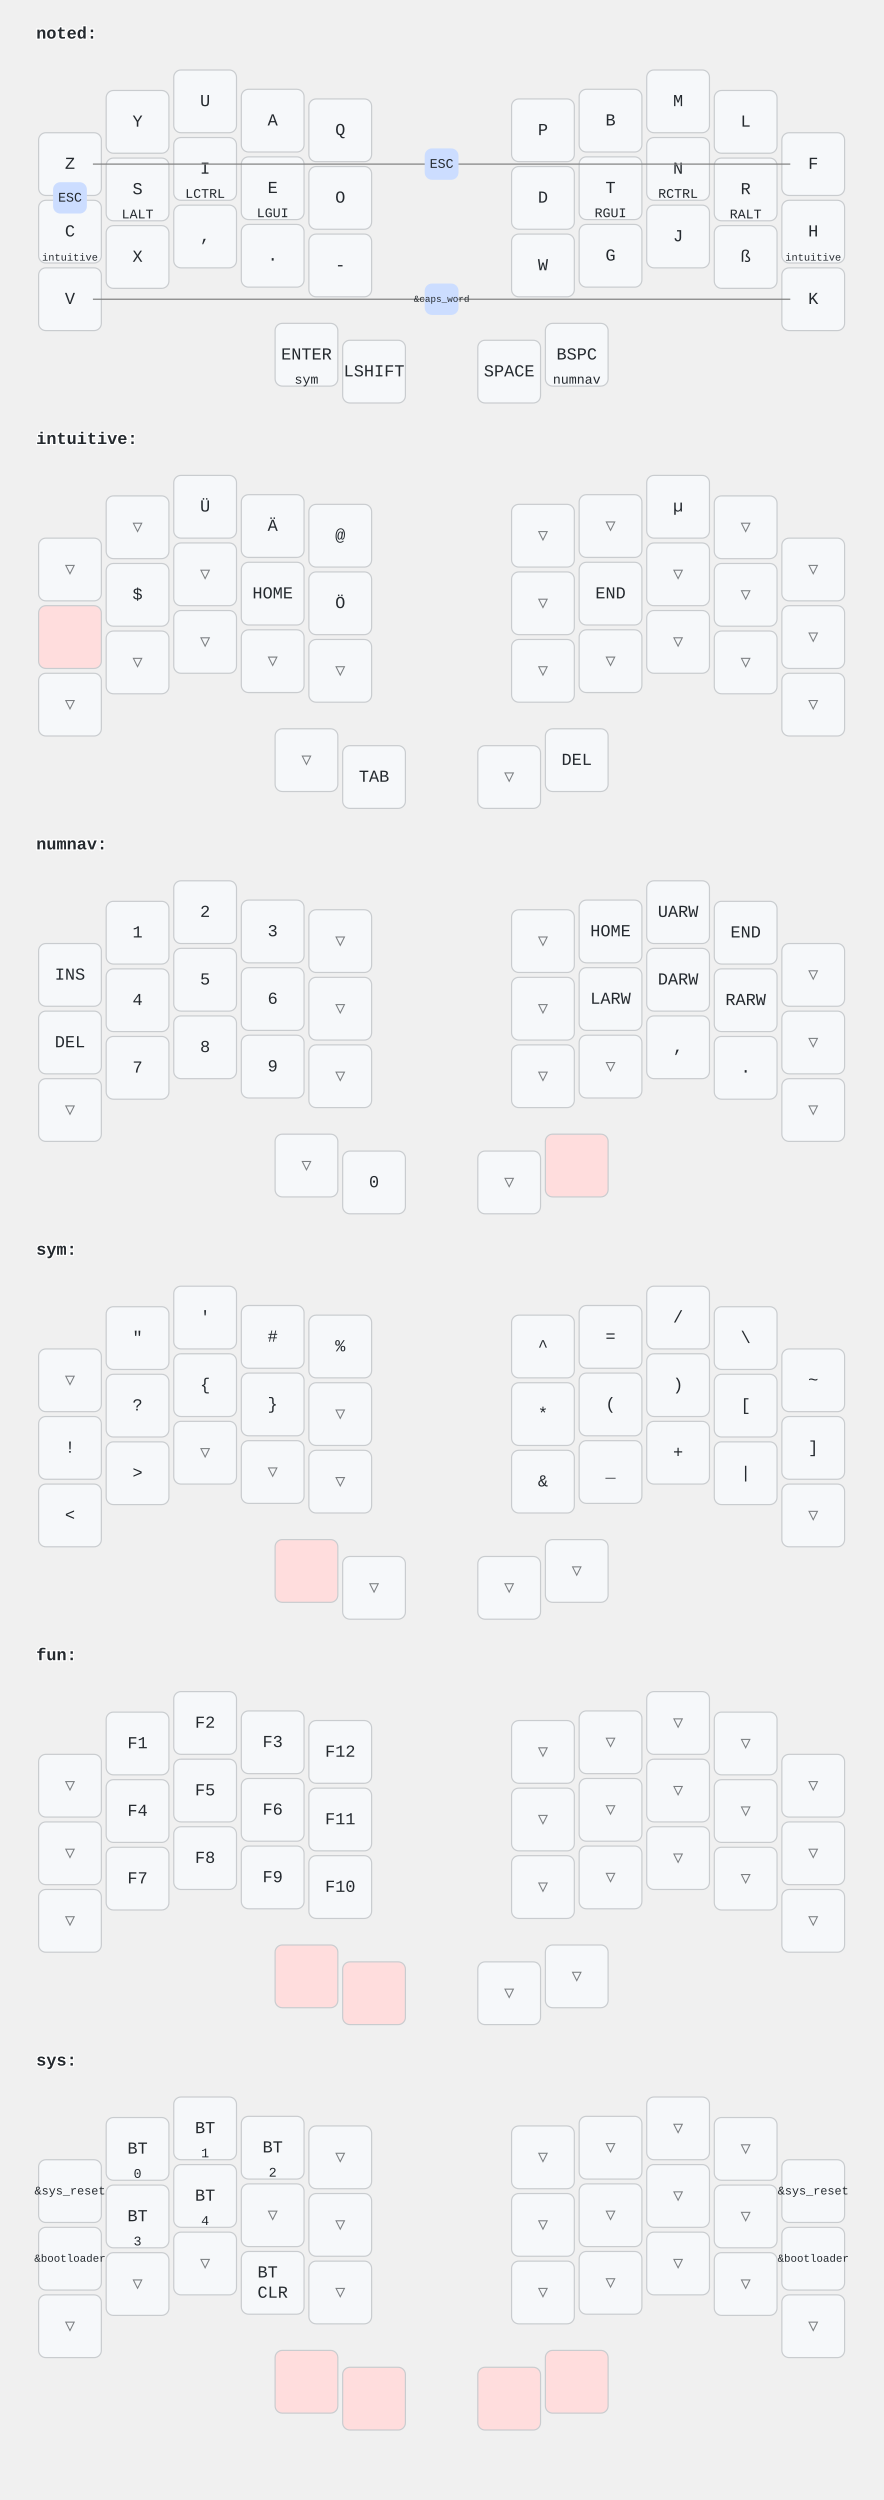
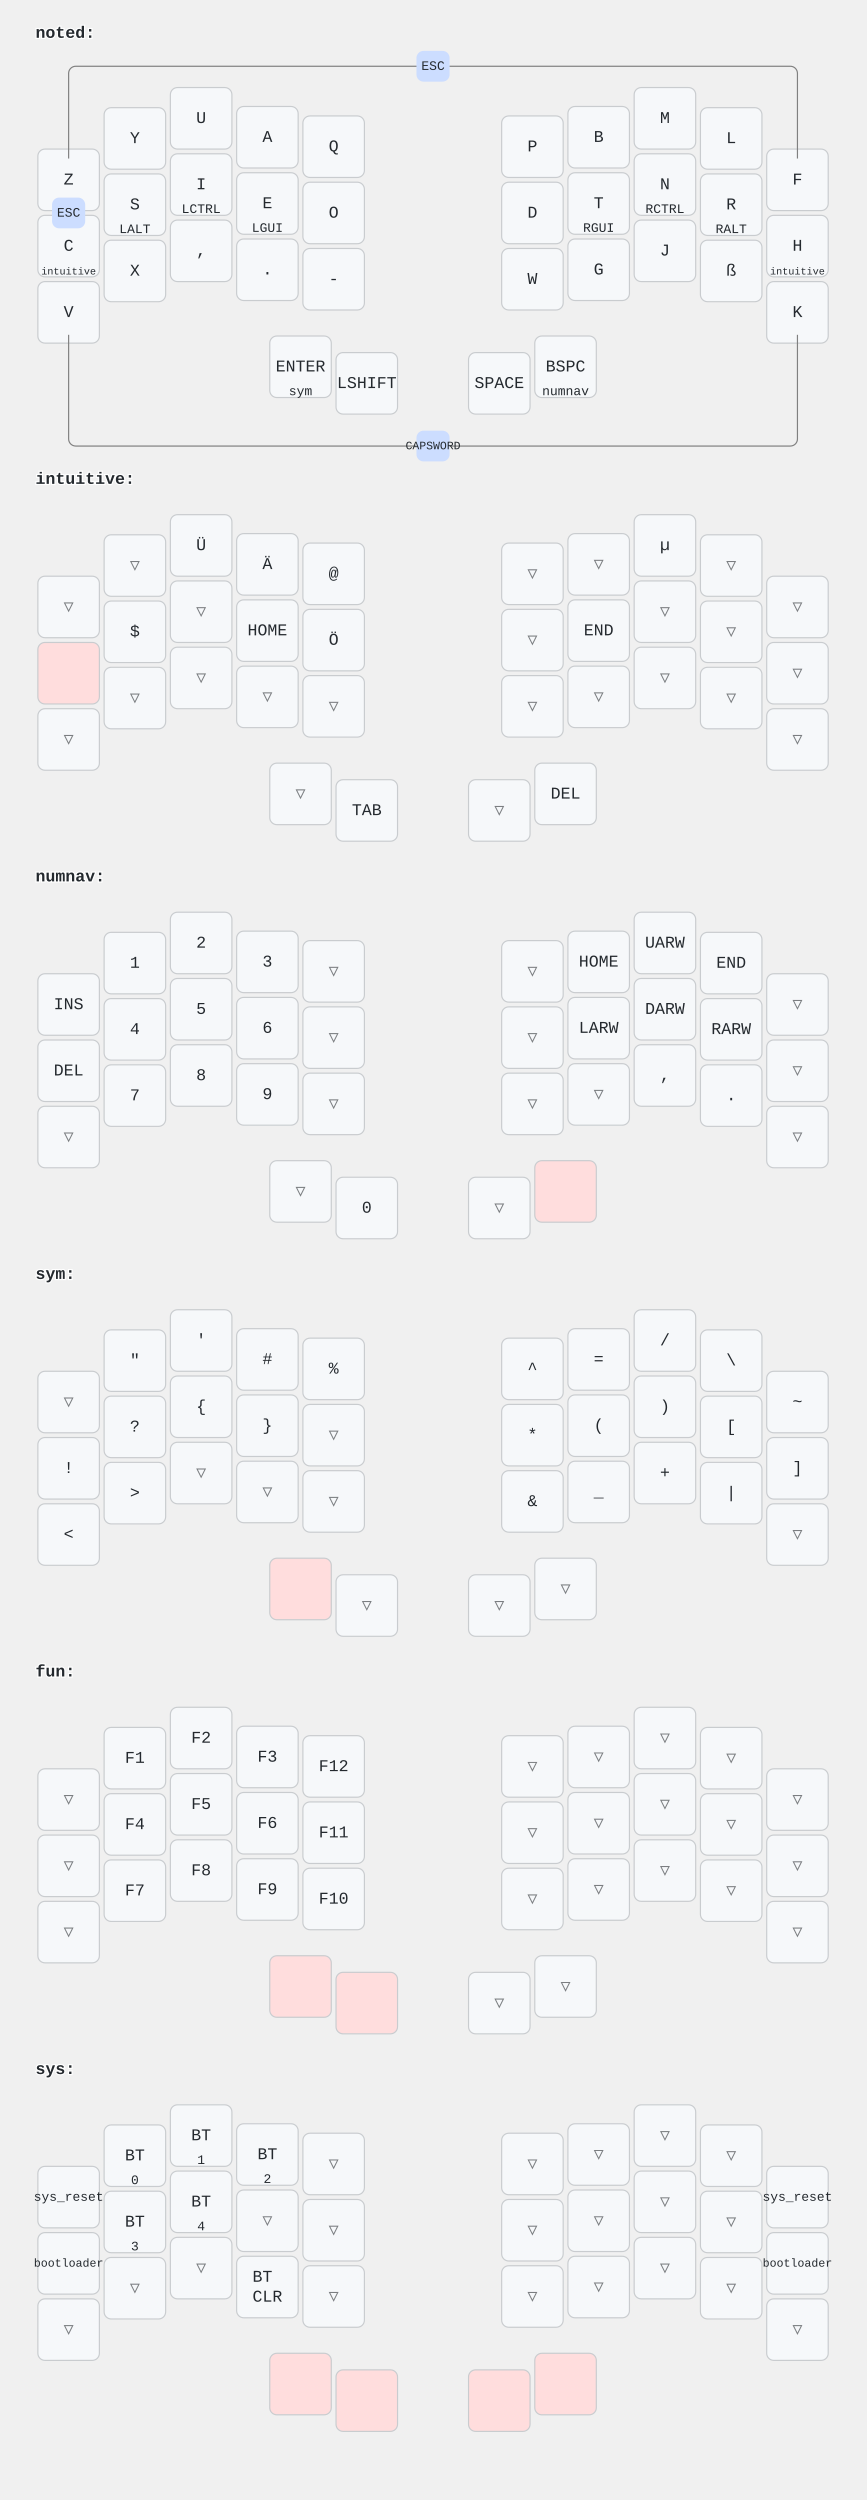
- <svg xmlns="http://www.w3.org/2000/svg" width="732" height="2072" viewBox="0 0 732 2072" class="keymap">
+ <svg xmlns="http://www.w3.org/2000/svg" width="732" height="2113" viewBox="0 0 732 2113" class="keymap">
  <style>/* inherit to force styles through use tags */
svg path {
    fill: inherit;
}

/* font and background color specifications */
svg.keymap {
    font-family: SFMono-Regular,Consolas,Liberation Mono,Menlo,monospace;
    font-size: 14px;
    font-kerning: normal;
    text-rendering: optimizeLegibility;
    fill: #24292e;
}

/* default key styling */
rect.key {
    fill: #f6f8fa;
    stroke: #c9cccf;
    stroke-width: 1;
}

/* default key side styling, only used is draw_key_sides is set */
rect.side {
    filter: brightness(90%);
}

/* color accent for combo boxes */
rect.combo, rect.combo-separate {
    fill: #cdf;
}

/* color accent for held keys */
rect.held, rect.combo.held {
    fill: #fdd;
}

/* color accent for ghost (optional) keys */
rect.ghost, rect.combo.ghost {
    stroke-dasharray: 4, 4;
    stroke-width: 2;
}

text {
    text-anchor: middle;
    dominant-baseline: middle;
}

/* styling for layer labels */
text.label {
    font-weight: bold;
    text-anchor: start;
    stroke: white;
    stroke-width: 2;
    paint-order: stroke;
}

/* styling for combo tap, and key hold/shifted label text */
text.combo, text.hold, text.shifted {
    font-size: 11px;
}

text.hold {
    text-anchor: middle;
    dominant-baseline: auto;
}

text.shifted {
    text-anchor: middle;
    dominant-baseline: hanging;
}

/* styling for hold/shifted label text in combo box */
text.combo.hold, text.combo.shifted {
    font-size: 8px;
}

/* lighter symbol for transparent keys */
text.trans {
    fill: #7b7e81;
}

/* styling for combo dendrons */
path.combo {
    stroke-width: 1;
    stroke: gray;
    fill: none;
}

/* Start Tabler Icons Cleanup */
/* cannot use height/width with glyphs */
.icon-tabler &gt; path {
    fill: inherit;
    stroke: inherit;
    stroke-width: 2;
}
/* hide tabler's default box */
.icon-tabler &gt; path[stroke="none"][fill="none"] {
    visibility: hidden;
}
/* End Tabler Icons Cleanup */
</style>
  <g transform="translate(30, 0)" class="layer-noted">
    <text x="0" y="28" class="label">noted:</text>
-     <g transform="translate(0, 56)">
+     <g transform="translate(0, 72)">
      <g transform="translate(28, 80)" class="key keypos-0">
        <rect rx="6" ry="6" x="-26" y="-26" width="52" height="52" class="key" />
        <text x="0" y="0" class="key tap">Z</text>
      </g>
      <g transform="translate(84, 45)" class="key keypos-1">
        <rect rx="6" ry="6" x="-26" y="-26" width="52" height="52" class="key" />
        <text x="0" y="0" class="key tap">Y</text>
      </g>
      <g transform="translate(140, 28)" class="key keypos-2">
        <rect rx="6" ry="6" x="-26" y="-26" width="52" height="52" class="key" />
        <text x="0" y="0" class="key tap">U</text>
      </g>
      <g transform="translate(196, 44)" class="key keypos-3">
        <rect rx="6" ry="6" x="-26" y="-26" width="52" height="52" class="key" />
        <text x="0" y="0" class="key tap">A</text>
      </g>
      <g transform="translate(252, 52)" class="key keypos-4">
        <rect rx="6" ry="6" x="-26" y="-26" width="52" height="52" class="key" />
        <text x="0" y="0" class="key tap">Q</text>
      </g>
      <g transform="translate(420, 52)" class="key keypos-5">
        <rect rx="6" ry="6" x="-26" y="-26" width="52" height="52" class="key" />
        <text x="0" y="0" class="key tap">P</text>
      </g>
      <g transform="translate(476, 44)" class="key keypos-6">
        <rect rx="6" ry="6" x="-26" y="-26" width="52" height="52" class="key" />
        <text x="0" y="0" class="key tap">B</text>
      </g>
      <g transform="translate(532, 28)" class="key keypos-7">
        <rect rx="6" ry="6" x="-26" y="-26" width="52" height="52" class="key" />
        <text x="0" y="0" class="key tap">M</text>
      </g>
      <g transform="translate(588, 45)" class="key keypos-8">
        <rect rx="6" ry="6" x="-26" y="-26" width="52" height="52" class="key" />
        <text x="0" y="0" class="key tap">L</text>
      </g>
      <g transform="translate(644, 80)" class="key keypos-9">
        <rect rx="6" ry="6" x="-26" y="-26" width="52" height="52" class="key" />
        <text x="0" y="0" class="key tap">F</text>
      </g>
      <g transform="translate(28, 136)" class="key keypos-10">
        <rect rx="6" ry="6" x="-26" y="-26" width="52" height="52" class="key" />
        <text x="0" y="0" class="key tap">C</text>
        <text x="0" y="24" class="key hold">
          <tspan style="font-size: 78%">intuitive</tspan>
        </text>
      </g>
      <g transform="translate(84, 101)" class="key keypos-11">
        <rect rx="6" ry="6" x="-26" y="-26" width="52" height="52" class="key" />
        <text x="0" y="0" class="key tap">S</text>
        <text x="0" y="24" class="key hold">LALT</text>
      </g>
      <g transform="translate(140, 84)" class="key keypos-12">
        <rect rx="6" ry="6" x="-26" y="-26" width="52" height="52" class="key" />
        <text x="0" y="0" class="key tap">I</text>
        <text x="0" y="24" class="key hold">LCTRL</text>
      </g>
      <g transform="translate(196, 100)" class="key keypos-13">
        <rect rx="6" ry="6" x="-26" y="-26" width="52" height="52" class="key" />
        <text x="0" y="0" class="key tap">E</text>
        <text x="0" y="24" class="key hold">LGUI</text>
      </g>
      <g transform="translate(252, 108)" class="key keypos-14">
        <rect rx="6" ry="6" x="-26" y="-26" width="52" height="52" class="key" />
        <text x="0" y="0" class="key tap">O</text>
      </g>
      <g transform="translate(420, 108)" class="key keypos-15">
        <rect rx="6" ry="6" x="-26" y="-26" width="52" height="52" class="key" />
        <text x="0" y="0" class="key tap">D</text>
      </g>
      <g transform="translate(476, 100)" class="key keypos-16">
        <rect rx="6" ry="6" x="-26" y="-26" width="52" height="52" class="key" />
        <text x="0" y="0" class="key tap">T</text>
        <text x="0" y="24" class="key hold">RGUI</text>
      </g>
      <g transform="translate(532, 84)" class="key keypos-17">
        <rect rx="6" ry="6" x="-26" y="-26" width="52" height="52" class="key" />
        <text x="0" y="0" class="key tap">N</text>
        <text x="0" y="24" class="key hold">RCTRL</text>
      </g>
      <g transform="translate(588, 101)" class="key keypos-18">
        <rect rx="6" ry="6" x="-26" y="-26" width="52" height="52" class="key" />
        <text x="0" y="0" class="key tap">R</text>
        <text x="0" y="24" class="key hold">RALT</text>
      </g>
      <g transform="translate(644, 136)" class="key keypos-19">
        <rect rx="6" ry="6" x="-26" y="-26" width="52" height="52" class="key" />
        <text x="0" y="0" class="key tap">H</text>
        <text x="0" y="24" class="key hold">
          <tspan style="font-size: 78%">intuitive</tspan>
        </text>
      </g>
      <g transform="translate(28, 192)" class="key keypos-20">
        <rect rx="6" ry="6" x="-26" y="-26" width="52" height="52" class="key" />
        <text x="0" y="0" class="key tap">V</text>
      </g>
      <g transform="translate(84, 157)" class="key keypos-21">
        <rect rx="6" ry="6" x="-26" y="-26" width="52" height="52" class="key" />
        <text x="0" y="0" class="key tap">X</text>
      </g>
      <g transform="translate(140, 140)" class="key keypos-22">
        <rect rx="6" ry="6" x="-26" y="-26" width="52" height="52" class="key" />
        <text x="0" y="0" class="key tap">,</text>
      </g>
      <g transform="translate(196, 156)" class="key keypos-23">
        <rect rx="6" ry="6" x="-26" y="-26" width="52" height="52" class="key" />
        <text x="0" y="0" class="key tap">.</text>
      </g>
      <g transform="translate(252, 164)" class="key keypos-24">
        <rect rx="6" ry="6" x="-26" y="-26" width="52" height="52" class="key" />
        <text x="0" y="0" class="key tap">-</text>
      </g>
      <g transform="translate(420, 164)" class="key keypos-25">
        <rect rx="6" ry="6" x="-26" y="-26" width="52" height="52" class="key" />
        <text x="0" y="0" class="key tap">W</text>
      </g>
      <g transform="translate(476, 156)" class="key keypos-26">
        <rect rx="6" ry="6" x="-26" y="-26" width="52" height="52" class="key" />
        <text x="0" y="0" class="key tap">G</text>
      </g>
      <g transform="translate(532, 140)" class="key keypos-27">
        <rect rx="6" ry="6" x="-26" y="-26" width="52" height="52" class="key" />
        <text x="0" y="0" class="key tap">J</text>
      </g>
      <g transform="translate(588, 157)" class="key keypos-28">
        <rect rx="6" ry="6" x="-26" y="-26" width="52" height="52" class="key" />
        <text x="0" y="0" class="key tap">ß</text>
      </g>
      <g transform="translate(644, 192)" class="key keypos-29">
        <rect rx="6" ry="6" x="-26" y="-26" width="52" height="52" class="key" />
        <text x="0" y="0" class="key tap">K</text>
      </g>
      <g transform="translate(224, 238)" class="key keypos-30">
        <rect rx="6" ry="6" x="-26" y="-26" width="52" height="52" class="key" />
        <text x="0" y="0" class="key tap">ENTER</text>
        <text x="0" y="24" class="key hold">sym</text>
      </g>
      <g transform="translate(280, 252)" class="key keypos-31">
        <rect rx="6" ry="6" x="-26" y="-26" width="52" height="52" class="key" />
        <text x="0" y="0" class="key tap">LSHIFT</text>
      </g>
      <g transform="translate(392, 252)" class="key keypos-32">
        <rect rx="6" ry="6" x="-26" y="-26" width="52" height="52" class="key" />
        <text x="0" y="0" class="key tap">SPACE</text>
      </g>
      <g transform="translate(448, 238)" class="key keypos-33">
        <rect rx="6" ry="6" x="-26" y="-26" width="52" height="52" class="key" />
        <text x="0" y="0" class="key tap">BSPC</text>
        <text x="0" y="24" class="key hold">numnav</text>
      </g>
      <g class="combo combopos-0">
        <rect rx="6" ry="6" x="14" y="95" width="28" height="26" class="combo" />
        <text x="28" y="108" class="combo tap">ESC</text>
      </g>
      <g class="combo combopos-1">
-         <path d="M336,80 l-289,0" class="combo" />
-         <path d="M336,80 l289,0" class="combo" />
-         <rect rx="6" ry="6" x="322" y="67" width="28" height="26" class="combo" />
-         <text x="336" y="80" class="combo tap">ESC</text>
+         <path d="M336,-16 h-302 a6.0,6.0 0 0 0 -6.0,6.0 v72" class="combo" />
+         <path d="M336,-16 h302 a6.0,6.0 0 0 1 6.0,6.0 v72" class="combo" />
+         <rect rx="6" ry="6" x="322" y="-29" width="28" height="26" class="combo" />
+         <text x="336" y="-16" class="combo tap">ESC</text>
      </g>
      <g class="combo combopos-2">
-         <path d="M336,192 l-289,0" class="combo" />
-         <path d="M336,192 l289,0" class="combo" />
-         <rect rx="6" ry="6" x="322" y="179" width="28" height="26" class="combo" />
-         <text x="336" y="192" class="combo tap">
-           <tspan style="font-size: 70%">&amp;caps_word</tspan>
+         <path d="M336,305 h-302 a6.0,6.0 0 0 1 -6.0,-6.0 v-88" class="combo" />
+         <path d="M336,305 h302 a6.0,6.0 0 0 0 6.0,-6.0 v-88" class="combo" />
+         <rect rx="6" ry="6" x="322" y="292" width="28" height="26" class="combo" />
+         <text x="336" y="305" class="combo tap">
+           <tspan style="font-size: 88%">CAPSWORD</tspan>
        </text>
      </g>
    </g>
  </g>
-   <g transform="translate(30, 336)" class="layer-intuitive">
+   <g transform="translate(30, 377)" class="layer-intuitive">
    <text x="0" y="28" class="label">intuitive:</text>
    <g transform="translate(0, 56)">
      <g transform="translate(28, 80)" class="key trans keypos-0">
        <rect rx="6" ry="6" x="-26" y="-26" width="52" height="52" class="key trans" />
        <text x="0" y="0" class="key trans tap">▽</text>
      </g>
      <g transform="translate(84, 45)" class="key trans keypos-1">
        <rect rx="6" ry="6" x="-26" y="-26" width="52" height="52" class="key trans" />
        <text x="0" y="0" class="key trans tap">▽</text>
      </g>
      <g transform="translate(140, 28)" class="key keypos-2">
        <rect rx="6" ry="6" x="-26" y="-26" width="52" height="52" class="key" />
        <text x="0" y="0" class="key tap">Ü</text>
      </g>
      <g transform="translate(196, 44)" class="key keypos-3">
        <rect rx="6" ry="6" x="-26" y="-26" width="52" height="52" class="key" />
        <text x="0" y="0" class="key tap">Ä</text>
      </g>
      <g transform="translate(252, 52)" class="key keypos-4">
        <rect rx="6" ry="6" x="-26" y="-26" width="52" height="52" class="key" />
        <text x="0" y="0" class="key tap">@</text>
      </g>
      <g transform="translate(420, 52)" class="key trans keypos-5">
        <rect rx="6" ry="6" x="-26" y="-26" width="52" height="52" class="key trans" />
        <text x="0" y="0" class="key trans tap">▽</text>
      </g>
      <g transform="translate(476, 44)" class="key trans keypos-6">
        <rect rx="6" ry="6" x="-26" y="-26" width="52" height="52" class="key trans" />
        <text x="0" y="0" class="key trans tap">▽</text>
      </g>
      <g transform="translate(532, 28)" class="key keypos-7">
        <rect rx="6" ry="6" x="-26" y="-26" width="52" height="52" class="key" />
        <text x="0" y="0" class="key tap">µ</text>
      </g>
      <g transform="translate(588, 45)" class="key trans keypos-8">
        <rect rx="6" ry="6" x="-26" y="-26" width="52" height="52" class="key trans" />
        <text x="0" y="0" class="key trans tap">▽</text>
      </g>
      <g transform="translate(644, 80)" class="key trans keypos-9">
        <rect rx="6" ry="6" x="-26" y="-26" width="52" height="52" class="key trans" />
        <text x="0" y="0" class="key trans tap">▽</text>
      </g>
      <g transform="translate(28, 136)" class="key held keypos-10">
        <rect rx="6" ry="6" x="-26" y="-26" width="52" height="52" class="key held" />
      </g>
      <g transform="translate(84, 101)" class="key keypos-11">
        <rect rx="6" ry="6" x="-26" y="-26" width="52" height="52" class="key" />
        <text x="0" y="0" class="key tap">$</text>
      </g>
      <g transform="translate(140, 84)" class="key trans keypos-12">
        <rect rx="6" ry="6" x="-26" y="-26" width="52" height="52" class="key trans" />
        <text x="0" y="0" class="key trans tap">▽</text>
      </g>
      <g transform="translate(196, 100)" class="key keypos-13">
        <rect rx="6" ry="6" x="-26" y="-26" width="52" height="52" class="key" />
        <text x="0" y="0" class="key tap">HOME</text>
      </g>
      <g transform="translate(252, 108)" class="key keypos-14">
        <rect rx="6" ry="6" x="-26" y="-26" width="52" height="52" class="key" />
        <text x="0" y="0" class="key tap">Ö</text>
      </g>
      <g transform="translate(420, 108)" class="key trans keypos-15">
        <rect rx="6" ry="6" x="-26" y="-26" width="52" height="52" class="key trans" />
        <text x="0" y="0" class="key trans tap">▽</text>
      </g>
      <g transform="translate(476, 100)" class="key keypos-16">
        <rect rx="6" ry="6" x="-26" y="-26" width="52" height="52" class="key" />
        <text x="0" y="0" class="key tap">END</text>
      </g>
      <g transform="translate(532, 84)" class="key trans keypos-17">
        <rect rx="6" ry="6" x="-26" y="-26" width="52" height="52" class="key trans" />
        <text x="0" y="0" class="key trans tap">▽</text>
      </g>
      <g transform="translate(588, 101)" class="key trans keypos-18">
        <rect rx="6" ry="6" x="-26" y="-26" width="52" height="52" class="key trans" />
        <text x="0" y="0" class="key trans tap">▽</text>
      </g>
      <g transform="translate(644, 136)" class="key trans keypos-19">
        <rect rx="6" ry="6" x="-26" y="-26" width="52" height="52" class="key trans" />
        <text x="0" y="0" class="key trans tap">▽</text>
      </g>
      <g transform="translate(28, 192)" class="key trans keypos-20">
        <rect rx="6" ry="6" x="-26" y="-26" width="52" height="52" class="key trans" />
        <text x="0" y="0" class="key trans tap">▽</text>
      </g>
      <g transform="translate(84, 157)" class="key trans keypos-21">
        <rect rx="6" ry="6" x="-26" y="-26" width="52" height="52" class="key trans" />
        <text x="0" y="0" class="key trans tap">▽</text>
      </g>
      <g transform="translate(140, 140)" class="key trans keypos-22">
        <rect rx="6" ry="6" x="-26" y="-26" width="52" height="52" class="key trans" />
        <text x="0" y="0" class="key trans tap">▽</text>
      </g>
      <g transform="translate(196, 156)" class="key trans keypos-23">
        <rect rx="6" ry="6" x="-26" y="-26" width="52" height="52" class="key trans" />
        <text x="0" y="0" class="key trans tap">▽</text>
      </g>
      <g transform="translate(252, 164)" class="key trans keypos-24">
        <rect rx="6" ry="6" x="-26" y="-26" width="52" height="52" class="key trans" />
        <text x="0" y="0" class="key trans tap">▽</text>
      </g>
      <g transform="translate(420, 164)" class="key trans keypos-25">
        <rect rx="6" ry="6" x="-26" y="-26" width="52" height="52" class="key trans" />
        <text x="0" y="0" class="key trans tap">▽</text>
      </g>
      <g transform="translate(476, 156)" class="key trans keypos-26">
        <rect rx="6" ry="6" x="-26" y="-26" width="52" height="52" class="key trans" />
        <text x="0" y="0" class="key trans tap">▽</text>
      </g>
      <g transform="translate(532, 140)" class="key trans keypos-27">
        <rect rx="6" ry="6" x="-26" y="-26" width="52" height="52" class="key trans" />
        <text x="0" y="0" class="key trans tap">▽</text>
      </g>
      <g transform="translate(588, 157)" class="key trans keypos-28">
        <rect rx="6" ry="6" x="-26" y="-26" width="52" height="52" class="key trans" />
        <text x="0" y="0" class="key trans tap">▽</text>
      </g>
      <g transform="translate(644, 192)" class="key trans keypos-29">
        <rect rx="6" ry="6" x="-26" y="-26" width="52" height="52" class="key trans" />
        <text x="0" y="0" class="key trans tap">▽</text>
      </g>
      <g transform="translate(224, 238)" class="key trans keypos-30">
        <rect rx="6" ry="6" x="-26" y="-26" width="52" height="52" class="key trans" />
        <text x="0" y="0" class="key trans tap">▽</text>
      </g>
      <g transform="translate(280, 252)" class="key keypos-31">
        <rect rx="6" ry="6" x="-26" y="-26" width="52" height="52" class="key" />
        <text x="0" y="0" class="key tap">TAB</text>
      </g>
      <g transform="translate(392, 252)" class="key trans keypos-32">
        <rect rx="6" ry="6" x="-26" y="-26" width="52" height="52" class="key trans" />
        <text x="0" y="0" class="key trans tap">▽</text>
      </g>
      <g transform="translate(448, 238)" class="key keypos-33">
        <rect rx="6" ry="6" x="-26" y="-26" width="52" height="52" class="key" />
        <text x="0" y="0" class="key tap">DEL</text>
      </g>
    </g>
  </g>
-   <g transform="translate(30, 672)" class="layer-numnav">
+   <g transform="translate(30, 713)" class="layer-numnav">
    <text x="0" y="28" class="label">numnav:</text>
    <g transform="translate(0, 56)">
      <g transform="translate(28, 80)" class="key keypos-0">
        <rect rx="6" ry="6" x="-26" y="-26" width="52" height="52" class="key" />
        <text x="0" y="0" class="key tap">INS</text>
      </g>
      <g transform="translate(84, 45)" class="key keypos-1">
        <rect rx="6" ry="6" x="-26" y="-26" width="52" height="52" class="key" />
        <text x="0" y="0" class="key tap">1</text>
      </g>
      <g transform="translate(140, 28)" class="key keypos-2">
        <rect rx="6" ry="6" x="-26" y="-26" width="52" height="52" class="key" />
        <text x="0" y="0" class="key tap">2</text>
      </g>
      <g transform="translate(196, 44)" class="key keypos-3">
        <rect rx="6" ry="6" x="-26" y="-26" width="52" height="52" class="key" />
        <text x="0" y="0" class="key tap">3</text>
      </g>
      <g transform="translate(252, 52)" class="key trans keypos-4">
        <rect rx="6" ry="6" x="-26" y="-26" width="52" height="52" class="key trans" />
        <text x="0" y="0" class="key trans tap">▽</text>
      </g>
      <g transform="translate(420, 52)" class="key trans keypos-5">
        <rect rx="6" ry="6" x="-26" y="-26" width="52" height="52" class="key trans" />
        <text x="0" y="0" class="key trans tap">▽</text>
      </g>
      <g transform="translate(476, 44)" class="key keypos-6">
        <rect rx="6" ry="6" x="-26" y="-26" width="52" height="52" class="key" />
        <text x="0" y="0" class="key tap">HOME</text>
      </g>
      <g transform="translate(532, 28)" class="key keypos-7">
        <rect rx="6" ry="6" x="-26" y="-26" width="52" height="52" class="key" />
        <text x="0" y="0" class="key tap">UARW</text>
      </g>
      <g transform="translate(588, 45)" class="key keypos-8">
        <rect rx="6" ry="6" x="-26" y="-26" width="52" height="52" class="key" />
        <text x="0" y="0" class="key tap">END</text>
      </g>
      <g transform="translate(644, 80)" class="key trans keypos-9">
        <rect rx="6" ry="6" x="-26" y="-26" width="52" height="52" class="key trans" />
        <text x="0" y="0" class="key trans tap">▽</text>
      </g>
      <g transform="translate(28, 136)" class="key keypos-10">
        <rect rx="6" ry="6" x="-26" y="-26" width="52" height="52" class="key" />
        <text x="0" y="0" class="key tap">DEL</text>
      </g>
      <g transform="translate(84, 101)" class="key keypos-11">
        <rect rx="6" ry="6" x="-26" y="-26" width="52" height="52" class="key" />
        <text x="0" y="0" class="key tap">4</text>
      </g>
      <g transform="translate(140, 84)" class="key keypos-12">
        <rect rx="6" ry="6" x="-26" y="-26" width="52" height="52" class="key" />
        <text x="0" y="0" class="key tap">5</text>
      </g>
      <g transform="translate(196, 100)" class="key keypos-13">
        <rect rx="6" ry="6" x="-26" y="-26" width="52" height="52" class="key" />
        <text x="0" y="0" class="key tap">6</text>
      </g>
      <g transform="translate(252, 108)" class="key trans keypos-14">
        <rect rx="6" ry="6" x="-26" y="-26" width="52" height="52" class="key trans" />
        <text x="0" y="0" class="key trans tap">▽</text>
      </g>
      <g transform="translate(420, 108)" class="key trans keypos-15">
        <rect rx="6" ry="6" x="-26" y="-26" width="52" height="52" class="key trans" />
        <text x="0" y="0" class="key trans tap">▽</text>
      </g>
      <g transform="translate(476, 100)" class="key keypos-16">
        <rect rx="6" ry="6" x="-26" y="-26" width="52" height="52" class="key" />
        <text x="0" y="0" class="key tap">LARW</text>
      </g>
      <g transform="translate(532, 84)" class="key keypos-17">
        <rect rx="6" ry="6" x="-26" y="-26" width="52" height="52" class="key" />
        <text x="0" y="0" class="key tap">DARW</text>
      </g>
      <g transform="translate(588, 101)" class="key keypos-18">
        <rect rx="6" ry="6" x="-26" y="-26" width="52" height="52" class="key" />
        <text x="0" y="0" class="key tap">RARW</text>
      </g>
      <g transform="translate(644, 136)" class="key trans keypos-19">
        <rect rx="6" ry="6" x="-26" y="-26" width="52" height="52" class="key trans" />
        <text x="0" y="0" class="key trans tap">▽</text>
      </g>
      <g transform="translate(28, 192)" class="key trans keypos-20">
        <rect rx="6" ry="6" x="-26" y="-26" width="52" height="52" class="key trans" />
        <text x="0" y="0" class="key trans tap">▽</text>
      </g>
      <g transform="translate(84, 157)" class="key keypos-21">
        <rect rx="6" ry="6" x="-26" y="-26" width="52" height="52" class="key" />
        <text x="0" y="0" class="key tap">7</text>
      </g>
      <g transform="translate(140, 140)" class="key keypos-22">
        <rect rx="6" ry="6" x="-26" y="-26" width="52" height="52" class="key" />
        <text x="0" y="0" class="key tap">8</text>
      </g>
      <g transform="translate(196, 156)" class="key keypos-23">
        <rect rx="6" ry="6" x="-26" y="-26" width="52" height="52" class="key" />
        <text x="0" y="0" class="key tap">9</text>
      </g>
      <g transform="translate(252, 164)" class="key trans keypos-24">
        <rect rx="6" ry="6" x="-26" y="-26" width="52" height="52" class="key trans" />
        <text x="0" y="0" class="key trans tap">▽</text>
      </g>
      <g transform="translate(420, 164)" class="key trans keypos-25">
        <rect rx="6" ry="6" x="-26" y="-26" width="52" height="52" class="key trans" />
        <text x="0" y="0" class="key trans tap">▽</text>
      </g>
      <g transform="translate(476, 156)" class="key trans keypos-26">
        <rect rx="6" ry="6" x="-26" y="-26" width="52" height="52" class="key trans" />
        <text x="0" y="0" class="key trans tap">▽</text>
      </g>
      <g transform="translate(532, 140)" class="key keypos-27">
        <rect rx="6" ry="6" x="-26" y="-26" width="52" height="52" class="key" />
        <text x="0" y="0" class="key tap">,</text>
      </g>
      <g transform="translate(588, 157)" class="key keypos-28">
        <rect rx="6" ry="6" x="-26" y="-26" width="52" height="52" class="key" />
        <text x="0" y="0" class="key tap">.</text>
      </g>
      <g transform="translate(644, 192)" class="key trans keypos-29">
        <rect rx="6" ry="6" x="-26" y="-26" width="52" height="52" class="key trans" />
        <text x="0" y="0" class="key trans tap">▽</text>
      </g>
      <g transform="translate(224, 238)" class="key trans keypos-30">
        <rect rx="6" ry="6" x="-26" y="-26" width="52" height="52" class="key trans" />
        <text x="0" y="0" class="key trans tap">▽</text>
      </g>
      <g transform="translate(280, 252)" class="key keypos-31">
        <rect rx="6" ry="6" x="-26" y="-26" width="52" height="52" class="key" />
        <text x="0" y="0" class="key tap">0</text>
      </g>
      <g transform="translate(392, 252)" class="key trans keypos-32">
        <rect rx="6" ry="6" x="-26" y="-26" width="52" height="52" class="key trans" />
        <text x="0" y="0" class="key trans tap">▽</text>
      </g>
      <g transform="translate(448, 238)" class="key held keypos-33">
        <rect rx="6" ry="6" x="-26" y="-26" width="52" height="52" class="key held" />
      </g>
    </g>
  </g>
-   <g transform="translate(30, 1008)" class="layer-sym">
+   <g transform="translate(30, 1049)" class="layer-sym">
    <text x="0" y="28" class="label">sym:</text>
    <g transform="translate(0, 56)">
      <g transform="translate(28, 80)" class="key trans keypos-0">
        <rect rx="6" ry="6" x="-26" y="-26" width="52" height="52" class="key trans" />
        <text x="0" y="0" class="key trans tap">▽</text>
      </g>
      <g transform="translate(84, 45)" class="key keypos-1">
        <rect rx="6" ry="6" x="-26" y="-26" width="52" height="52" class="key" />
        <text x="0" y="0" class="key tap">"</text>
      </g>
      <g transform="translate(140, 28)" class="key keypos-2">
        <rect rx="6" ry="6" x="-26" y="-26" width="52" height="52" class="key" />
        <text x="0" y="0" class="key tap">'</text>
      </g>
      <g transform="translate(196, 44)" class="key keypos-3">
        <rect rx="6" ry="6" x="-26" y="-26" width="52" height="52" class="key" />
        <text x="0" y="0" class="key tap">#</text>
      </g>
      <g transform="translate(252, 52)" class="key keypos-4">
        <rect rx="6" ry="6" x="-26" y="-26" width="52" height="52" class="key" />
        <text x="0" y="0" class="key tap">%</text>
      </g>
      <g transform="translate(420, 52)" class="key keypos-5">
        <rect rx="6" ry="6" x="-26" y="-26" width="52" height="52" class="key" />
        <text x="0" y="0" class="key tap">^</text>
      </g>
      <g transform="translate(476, 44)" class="key keypos-6">
        <rect rx="6" ry="6" x="-26" y="-26" width="52" height="52" class="key" />
        <text x="0" y="0" class="key tap">=</text>
      </g>
      <g transform="translate(532, 28)" class="key keypos-7">
        <rect rx="6" ry="6" x="-26" y="-26" width="52" height="52" class="key" />
        <text x="0" y="0" class="key tap">/</text>
      </g>
      <g transform="translate(588, 45)" class="key keypos-8">
        <rect rx="6" ry="6" x="-26" y="-26" width="52" height="52" class="key" />
        <text x="0" y="0" class="key tap">\</text>
      </g>
      <g transform="translate(644, 80)" class="key keypos-9">
        <rect rx="6" ry="6" x="-26" y="-26" width="52" height="52" class="key" />
        <text x="0" y="0" class="key tap">~</text>
      </g>
      <g transform="translate(28, 136)" class="key keypos-10">
        <rect rx="6" ry="6" x="-26" y="-26" width="52" height="52" class="key" />
        <text x="0" y="0" class="key tap">!</text>
      </g>
      <g transform="translate(84, 101)" class="key keypos-11">
        <rect rx="6" ry="6" x="-26" y="-26" width="52" height="52" class="key" />
        <text x="0" y="0" class="key tap">?</text>
      </g>
      <g transform="translate(140, 84)" class="key keypos-12">
        <rect rx="6" ry="6" x="-26" y="-26" width="52" height="52" class="key" />
        <text x="0" y="0" class="key tap">{</text>
      </g>
      <g transform="translate(196, 100)" class="key keypos-13">
        <rect rx="6" ry="6" x="-26" y="-26" width="52" height="52" class="key" />
        <text x="0" y="0" class="key tap">}</text>
      </g>
      <g transform="translate(252, 108)" class="key trans keypos-14">
        <rect rx="6" ry="6" x="-26" y="-26" width="52" height="52" class="key trans" />
        <text x="0" y="0" class="key trans tap">▽</text>
      </g>
      <g transform="translate(420, 108)" class="key keypos-15">
        <rect rx="6" ry="6" x="-26" y="-26" width="52" height="52" class="key" />
        <text x="0" y="0" class="key tap">*</text>
      </g>
      <g transform="translate(476, 100)" class="key keypos-16">
        <rect rx="6" ry="6" x="-26" y="-26" width="52" height="52" class="key" />
        <text x="0" y="0" class="key tap">(</text>
      </g>
      <g transform="translate(532, 84)" class="key keypos-17">
        <rect rx="6" ry="6" x="-26" y="-26" width="52" height="52" class="key" />
        <text x="0" y="0" class="key tap">)</text>
      </g>
      <g transform="translate(588, 101)" class="key keypos-18">
        <rect rx="6" ry="6" x="-26" y="-26" width="52" height="52" class="key" />
        <text x="0" y="0" class="key tap">[</text>
      </g>
      <g transform="translate(644, 136)" class="key keypos-19">
        <rect rx="6" ry="6" x="-26" y="-26" width="52" height="52" class="key" />
        <text x="0" y="0" class="key tap">]</text>
      </g>
      <g transform="translate(28, 192)" class="key keypos-20">
        <rect rx="6" ry="6" x="-26" y="-26" width="52" height="52" class="key" />
        <text x="0" y="0" class="key tap">&lt;</text>
      </g>
      <g transform="translate(84, 157)" class="key keypos-21">
        <rect rx="6" ry="6" x="-26" y="-26" width="52" height="52" class="key" />
        <text x="0" y="0" class="key tap">&gt;</text>
      </g>
      <g transform="translate(140, 140)" class="key trans keypos-22">
        <rect rx="6" ry="6" x="-26" y="-26" width="52" height="52" class="key trans" />
        <text x="0" y="0" class="key trans tap">▽</text>
      </g>
      <g transform="translate(196, 156)" class="key trans keypos-23">
        <rect rx="6" ry="6" x="-26" y="-26" width="52" height="52" class="key trans" />
        <text x="0" y="0" class="key trans tap">▽</text>
      </g>
      <g transform="translate(252, 164)" class="key trans keypos-24">
        <rect rx="6" ry="6" x="-26" y="-26" width="52" height="52" class="key trans" />
        <text x="0" y="0" class="key trans tap">▽</text>
      </g>
      <g transform="translate(420, 164)" class="key keypos-25">
        <rect rx="6" ry="6" x="-26" y="-26" width="52" height="52" class="key" />
        <text x="0" y="0" class="key tap">&amp;</text>
      </g>
      <g transform="translate(476, 156)" class="key keypos-26">
        <rect rx="6" ry="6" x="-26" y="-26" width="52" height="52" class="key" />
        <text x="0" y="0" class="key tap">_</text>
      </g>
      <g transform="translate(532, 140)" class="key keypos-27">
        <rect rx="6" ry="6" x="-26" y="-26" width="52" height="52" class="key" />
        <text x="0" y="0" class="key tap">+</text>
      </g>
      <g transform="translate(588, 157)" class="key keypos-28">
        <rect rx="6" ry="6" x="-26" y="-26" width="52" height="52" class="key" />
        <text x="0" y="0" class="key tap">|</text>
      </g>
      <g transform="translate(644, 192)" class="key trans keypos-29">
        <rect rx="6" ry="6" x="-26" y="-26" width="52" height="52" class="key trans" />
        <text x="0" y="0" class="key trans tap">▽</text>
      </g>
      <g transform="translate(224, 238)" class="key held keypos-30">
        <rect rx="6" ry="6" x="-26" y="-26" width="52" height="52" class="key held" />
      </g>
      <g transform="translate(280, 252)" class="key trans keypos-31">
        <rect rx="6" ry="6" x="-26" y="-26" width="52" height="52" class="key trans" />
        <text x="0" y="0" class="key trans tap">▽</text>
      </g>
      <g transform="translate(392, 252)" class="key trans keypos-32">
        <rect rx="6" ry="6" x="-26" y="-26" width="52" height="52" class="key trans" />
        <text x="0" y="0" class="key trans tap">▽</text>
      </g>
      <g transform="translate(448, 238)" class="key trans keypos-33">
        <rect rx="6" ry="6" x="-26" y="-26" width="52" height="52" class="key trans" />
        <text x="0" y="0" class="key trans tap">▽</text>
      </g>
    </g>
  </g>
-   <g transform="translate(30, 1344)" class="layer-fun">
+   <g transform="translate(30, 1385)" class="layer-fun">
    <text x="0" y="28" class="label">fun:</text>
    <g transform="translate(0, 56)">
      <g transform="translate(28, 80)" class="key trans keypos-0">
        <rect rx="6" ry="6" x="-26" y="-26" width="52" height="52" class="key trans" />
        <text x="0" y="0" class="key trans tap">▽</text>
      </g>
      <g transform="translate(84, 45)" class="key keypos-1">
        <rect rx="6" ry="6" x="-26" y="-26" width="52" height="52" class="key" />
        <text x="0" y="0" class="key tap">F1</text>
      </g>
      <g transform="translate(140, 28)" class="key keypos-2">
        <rect rx="6" ry="6" x="-26" y="-26" width="52" height="52" class="key" />
        <text x="0" y="0" class="key tap">F2</text>
      </g>
      <g transform="translate(196, 44)" class="key keypos-3">
        <rect rx="6" ry="6" x="-26" y="-26" width="52" height="52" class="key" />
        <text x="0" y="0" class="key tap">F3</text>
      </g>
      <g transform="translate(252, 52)" class="key keypos-4">
        <rect rx="6" ry="6" x="-26" y="-26" width="52" height="52" class="key" />
        <text x="0" y="0" class="key tap">F12</text>
      </g>
      <g transform="translate(420, 52)" class="key trans keypos-5">
        <rect rx="6" ry="6" x="-26" y="-26" width="52" height="52" class="key trans" />
        <text x="0" y="0" class="key trans tap">▽</text>
      </g>
      <g transform="translate(476, 44)" class="key trans keypos-6">
        <rect rx="6" ry="6" x="-26" y="-26" width="52" height="52" class="key trans" />
        <text x="0" y="0" class="key trans tap">▽</text>
      </g>
      <g transform="translate(532, 28)" class="key trans keypos-7">
        <rect rx="6" ry="6" x="-26" y="-26" width="52" height="52" class="key trans" />
        <text x="0" y="0" class="key trans tap">▽</text>
      </g>
      <g transform="translate(588, 45)" class="key trans keypos-8">
        <rect rx="6" ry="6" x="-26" y="-26" width="52" height="52" class="key trans" />
        <text x="0" y="0" class="key trans tap">▽</text>
      </g>
      <g transform="translate(644, 80)" class="key trans keypos-9">
        <rect rx="6" ry="6" x="-26" y="-26" width="52" height="52" class="key trans" />
        <text x="0" y="0" class="key trans tap">▽</text>
      </g>
      <g transform="translate(28, 136)" class="key trans keypos-10">
        <rect rx="6" ry="6" x="-26" y="-26" width="52" height="52" class="key trans" />
        <text x="0" y="0" class="key trans tap">▽</text>
      </g>
      <g transform="translate(84, 101)" class="key keypos-11">
        <rect rx="6" ry="6" x="-26" y="-26" width="52" height="52" class="key" />
        <text x="0" y="0" class="key tap">F4</text>
      </g>
      <g transform="translate(140, 84)" class="key keypos-12">
        <rect rx="6" ry="6" x="-26" y="-26" width="52" height="52" class="key" />
        <text x="0" y="0" class="key tap">F5</text>
      </g>
      <g transform="translate(196, 100)" class="key keypos-13">
        <rect rx="6" ry="6" x="-26" y="-26" width="52" height="52" class="key" />
        <text x="0" y="0" class="key tap">F6</text>
      </g>
      <g transform="translate(252, 108)" class="key keypos-14">
        <rect rx="6" ry="6" x="-26" y="-26" width="52" height="52" class="key" />
        <text x="0" y="0" class="key tap">F11</text>
      </g>
      <g transform="translate(420, 108)" class="key trans keypos-15">
        <rect rx="6" ry="6" x="-26" y="-26" width="52" height="52" class="key trans" />
        <text x="0" y="0" class="key trans tap">▽</text>
      </g>
      <g transform="translate(476, 100)" class="key trans keypos-16">
        <rect rx="6" ry="6" x="-26" y="-26" width="52" height="52" class="key trans" />
        <text x="0" y="0" class="key trans tap">▽</text>
      </g>
      <g transform="translate(532, 84)" class="key trans keypos-17">
        <rect rx="6" ry="6" x="-26" y="-26" width="52" height="52" class="key trans" />
        <text x="0" y="0" class="key trans tap">▽</text>
      </g>
      <g transform="translate(588, 101)" class="key trans keypos-18">
        <rect rx="6" ry="6" x="-26" y="-26" width="52" height="52" class="key trans" />
        <text x="0" y="0" class="key trans tap">▽</text>
      </g>
      <g transform="translate(644, 136)" class="key trans keypos-19">
        <rect rx="6" ry="6" x="-26" y="-26" width="52" height="52" class="key trans" />
        <text x="0" y="0" class="key trans tap">▽</text>
      </g>
      <g transform="translate(28, 192)" class="key trans keypos-20">
        <rect rx="6" ry="6" x="-26" y="-26" width="52" height="52" class="key trans" />
        <text x="0" y="0" class="key trans tap">▽</text>
      </g>
      <g transform="translate(84, 157)" class="key keypos-21">
        <rect rx="6" ry="6" x="-26" y="-26" width="52" height="52" class="key" />
        <text x="0" y="0" class="key tap">F7</text>
      </g>
      <g transform="translate(140, 140)" class="key keypos-22">
        <rect rx="6" ry="6" x="-26" y="-26" width="52" height="52" class="key" />
        <text x="0" y="0" class="key tap">F8</text>
      </g>
      <g transform="translate(196, 156)" class="key keypos-23">
        <rect rx="6" ry="6" x="-26" y="-26" width="52" height="52" class="key" />
        <text x="0" y="0" class="key tap">F9</text>
      </g>
      <g transform="translate(252, 164)" class="key keypos-24">
        <rect rx="6" ry="6" x="-26" y="-26" width="52" height="52" class="key" />
        <text x="0" y="0" class="key tap">F10</text>
      </g>
      <g transform="translate(420, 164)" class="key trans keypos-25">
        <rect rx="6" ry="6" x="-26" y="-26" width="52" height="52" class="key trans" />
        <text x="0" y="0" class="key trans tap">▽</text>
      </g>
      <g transform="translate(476, 156)" class="key trans keypos-26">
        <rect rx="6" ry="6" x="-26" y="-26" width="52" height="52" class="key trans" />
        <text x="0" y="0" class="key trans tap">▽</text>
      </g>
      <g transform="translate(532, 140)" class="key trans keypos-27">
        <rect rx="6" ry="6" x="-26" y="-26" width="52" height="52" class="key trans" />
        <text x="0" y="0" class="key trans tap">▽</text>
      </g>
      <g transform="translate(588, 157)" class="key trans keypos-28">
        <rect rx="6" ry="6" x="-26" y="-26" width="52" height="52" class="key trans" />
        <text x="0" y="0" class="key trans tap">▽</text>
      </g>
      <g transform="translate(644, 192)" class="key trans keypos-29">
        <rect rx="6" ry="6" x="-26" y="-26" width="52" height="52" class="key trans" />
        <text x="0" y="0" class="key trans tap">▽</text>
      </g>
      <g transform="translate(224, 238)" class="key held keypos-30">
        <rect rx="6" ry="6" x="-26" y="-26" width="52" height="52" class="key held" />
      </g>
      <g transform="translate(280, 252)" class="key held keypos-31">
        <rect rx="6" ry="6" x="-26" y="-26" width="52" height="52" class="key held" />
      </g>
      <g transform="translate(392, 252)" class="key trans keypos-32">
        <rect rx="6" ry="6" x="-26" y="-26" width="52" height="52" class="key trans" />
        <text x="0" y="0" class="key trans tap">▽</text>
      </g>
      <g transform="translate(448, 238)" class="key trans keypos-33">
        <rect rx="6" ry="6" x="-26" y="-26" width="52" height="52" class="key trans" />
        <text x="0" y="0" class="key trans tap">▽</text>
      </g>
    </g>
  </g>
-   <g transform="translate(30, 1680)" class="layer-sys">
+   <g transform="translate(30, 1721)" class="layer-sys">
    <text x="0" y="28" class="label">sys:</text>
    <g transform="translate(0, 56)">
      <g transform="translate(28, 80)" class="key keypos-0">
        <rect rx="6" ry="6" x="-26" y="-26" width="52" height="52" class="key" />
        <text x="0" y="0" class="key tap">
-           <tspan style="font-size: 70%">&amp;sys_reset</tspan>
+           <tspan style="font-size: 78%">sys_reset</tspan>
        </text>
      </g>
      <g transform="translate(84, 45)" class="key keypos-1">
        <rect rx="6" ry="6" x="-26" y="-26" width="52" height="52" class="key" />
        <text x="0" y="0" class="key tap">BT</text>
        <text x="0" y="24" class="key hold">0</text>
      </g>
      <g transform="translate(140, 28)" class="key keypos-2">
        <rect rx="6" ry="6" x="-26" y="-26" width="52" height="52" class="key" />
        <text x="0" y="0" class="key tap">BT</text>
        <text x="0" y="24" class="key hold">1</text>
      </g>
      <g transform="translate(196, 44)" class="key keypos-3">
        <rect rx="6" ry="6" x="-26" y="-26" width="52" height="52" class="key" />
        <text x="0" y="0" class="key tap">BT</text>
        <text x="0" y="24" class="key hold">2</text>
      </g>
      <g transform="translate(252, 52)" class="key trans keypos-4">
        <rect rx="6" ry="6" x="-26" y="-26" width="52" height="52" class="key trans" />
        <text x="0" y="0" class="key trans tap">▽</text>
      </g>
      <g transform="translate(420, 52)" class="key trans keypos-5">
        <rect rx="6" ry="6" x="-26" y="-26" width="52" height="52" class="key trans" />
        <text x="0" y="0" class="key trans tap">▽</text>
      </g>
      <g transform="translate(476, 44)" class="key trans keypos-6">
        <rect rx="6" ry="6" x="-26" y="-26" width="52" height="52" class="key trans" />
        <text x="0" y="0" class="key trans tap">▽</text>
      </g>
      <g transform="translate(532, 28)" class="key trans keypos-7">
        <rect rx="6" ry="6" x="-26" y="-26" width="52" height="52" class="key trans" />
        <text x="0" y="0" class="key trans tap">▽</text>
      </g>
      <g transform="translate(588, 45)" class="key trans keypos-8">
        <rect rx="6" ry="6" x="-26" y="-26" width="52" height="52" class="key trans" />
        <text x="0" y="0" class="key trans tap">▽</text>
      </g>
      <g transform="translate(644, 80)" class="key keypos-9">
        <rect rx="6" ry="6" x="-26" y="-26" width="52" height="52" class="key" />
        <text x="0" y="0" class="key tap">
-           <tspan style="font-size: 70%">&amp;sys_reset</tspan>
+           <tspan style="font-size: 78%">sys_reset</tspan>
        </text>
      </g>
      <g transform="translate(28, 136)" class="key keypos-10">
        <rect rx="6" ry="6" x="-26" y="-26" width="52" height="52" class="key" />
        <text x="0" y="0" class="key tap">
-           <tspan style="font-size: 64%">&amp;bootloader</tspan>
+           <tspan style="font-size: 70%">bootloader</tspan>
        </text>
      </g>
      <g transform="translate(84, 101)" class="key keypos-11">
        <rect rx="6" ry="6" x="-26" y="-26" width="52" height="52" class="key" />
        <text x="0" y="0" class="key tap">BT</text>
        <text x="0" y="24" class="key hold">3</text>
      </g>
      <g transform="translate(140, 84)" class="key keypos-12">
        <rect rx="6" ry="6" x="-26" y="-26" width="52" height="52" class="key" />
        <text x="0" y="0" class="key tap">BT</text>
        <text x="0" y="24" class="key hold">4</text>
      </g>
      <g transform="translate(196, 100)" class="key trans keypos-13">
        <rect rx="6" ry="6" x="-26" y="-26" width="52" height="52" class="key trans" />
        <text x="0" y="0" class="key trans tap">▽</text>
      </g>
      <g transform="translate(252, 108)" class="key trans keypos-14">
        <rect rx="6" ry="6" x="-26" y="-26" width="52" height="52" class="key trans" />
        <text x="0" y="0" class="key trans tap">▽</text>
      </g>
      <g transform="translate(420, 108)" class="key trans keypos-15">
        <rect rx="6" ry="6" x="-26" y="-26" width="52" height="52" class="key trans" />
        <text x="0" y="0" class="key trans tap">▽</text>
      </g>
      <g transform="translate(476, 100)" class="key trans keypos-16">
        <rect rx="6" ry="6" x="-26" y="-26" width="52" height="52" class="key trans" />
        <text x="0" y="0" class="key trans tap">▽</text>
      </g>
      <g transform="translate(532, 84)" class="key trans keypos-17">
        <rect rx="6" ry="6" x="-26" y="-26" width="52" height="52" class="key trans" />
        <text x="0" y="0" class="key trans tap">▽</text>
      </g>
      <g transform="translate(588, 101)" class="key trans keypos-18">
        <rect rx="6" ry="6" x="-26" y="-26" width="52" height="52" class="key trans" />
        <text x="0" y="0" class="key trans tap">▽</text>
      </g>
      <g transform="translate(644, 136)" class="key keypos-19">
        <rect rx="6" ry="6" x="-26" y="-26" width="52" height="52" class="key" />
        <text x="0" y="0" class="key tap">
-           <tspan style="font-size: 64%">&amp;bootloader</tspan>
+           <tspan style="font-size: 70%">bootloader</tspan>
        </text>
      </g>
      <g transform="translate(28, 192)" class="key trans keypos-20">
        <rect rx="6" ry="6" x="-26" y="-26" width="52" height="52" class="key trans" />
        <text x="0" y="0" class="key trans tap">▽</text>
      </g>
      <g transform="translate(84, 157)" class="key trans keypos-21">
        <rect rx="6" ry="6" x="-26" y="-26" width="52" height="52" class="key trans" />
        <text x="0" y="0" class="key trans tap">▽</text>
      </g>
      <g transform="translate(140, 140)" class="key trans keypos-22">
        <rect rx="6" ry="6" x="-26" y="-26" width="52" height="52" class="key trans" />
        <text x="0" y="0" class="key trans tap">▽</text>
      </g>
      <g transform="translate(196, 156)" class="key keypos-23">
        <rect rx="6" ry="6" x="-26" y="-26" width="52" height="52" class="key" />
        <text x="0" y="0" class="key tap">
          <tspan x="0" dy="-0.6em">BT</tspan>
          <tspan x="0" dy="1.2em">CLR</tspan>
        </text>
      </g>
      <g transform="translate(252, 164)" class="key trans keypos-24">
        <rect rx="6" ry="6" x="-26" y="-26" width="52" height="52" class="key trans" />
        <text x="0" y="0" class="key trans tap">▽</text>
      </g>
      <g transform="translate(420, 164)" class="key trans keypos-25">
        <rect rx="6" ry="6" x="-26" y="-26" width="52" height="52" class="key trans" />
        <text x="0" y="0" class="key trans tap">▽</text>
      </g>
      <g transform="translate(476, 156)" class="key trans keypos-26">
        <rect rx="6" ry="6" x="-26" y="-26" width="52" height="52" class="key trans" />
        <text x="0" y="0" class="key trans tap">▽</text>
      </g>
      <g transform="translate(532, 140)" class="key trans keypos-27">
        <rect rx="6" ry="6" x="-26" y="-26" width="52" height="52" class="key trans" />
        <text x="0" y="0" class="key trans tap">▽</text>
      </g>
      <g transform="translate(588, 157)" class="key trans keypos-28">
        <rect rx="6" ry="6" x="-26" y="-26" width="52" height="52" class="key trans" />
        <text x="0" y="0" class="key trans tap">▽</text>
      </g>
      <g transform="translate(644, 192)" class="key trans keypos-29">
        <rect rx="6" ry="6" x="-26" y="-26" width="52" height="52" class="key trans" />
        <text x="0" y="0" class="key trans tap">▽</text>
      </g>
      <g transform="translate(224, 238)" class="key held keypos-30">
        <rect rx="6" ry="6" x="-26" y="-26" width="52" height="52" class="key held" />
      </g>
      <g transform="translate(280, 252)" class="key held keypos-31">
        <rect rx="6" ry="6" x="-26" y="-26" width="52" height="52" class="key held" />
      </g>
      <g transform="translate(392, 252)" class="key held keypos-32">
        <rect rx="6" ry="6" x="-26" y="-26" width="52" height="52" class="key held" />
      </g>
      <g transform="translate(448, 238)" class="key held keypos-33">
        <rect rx="6" ry="6" x="-26" y="-26" width="52" height="52" class="key held" />
      </g>
    </g>
  </g>
</svg>
